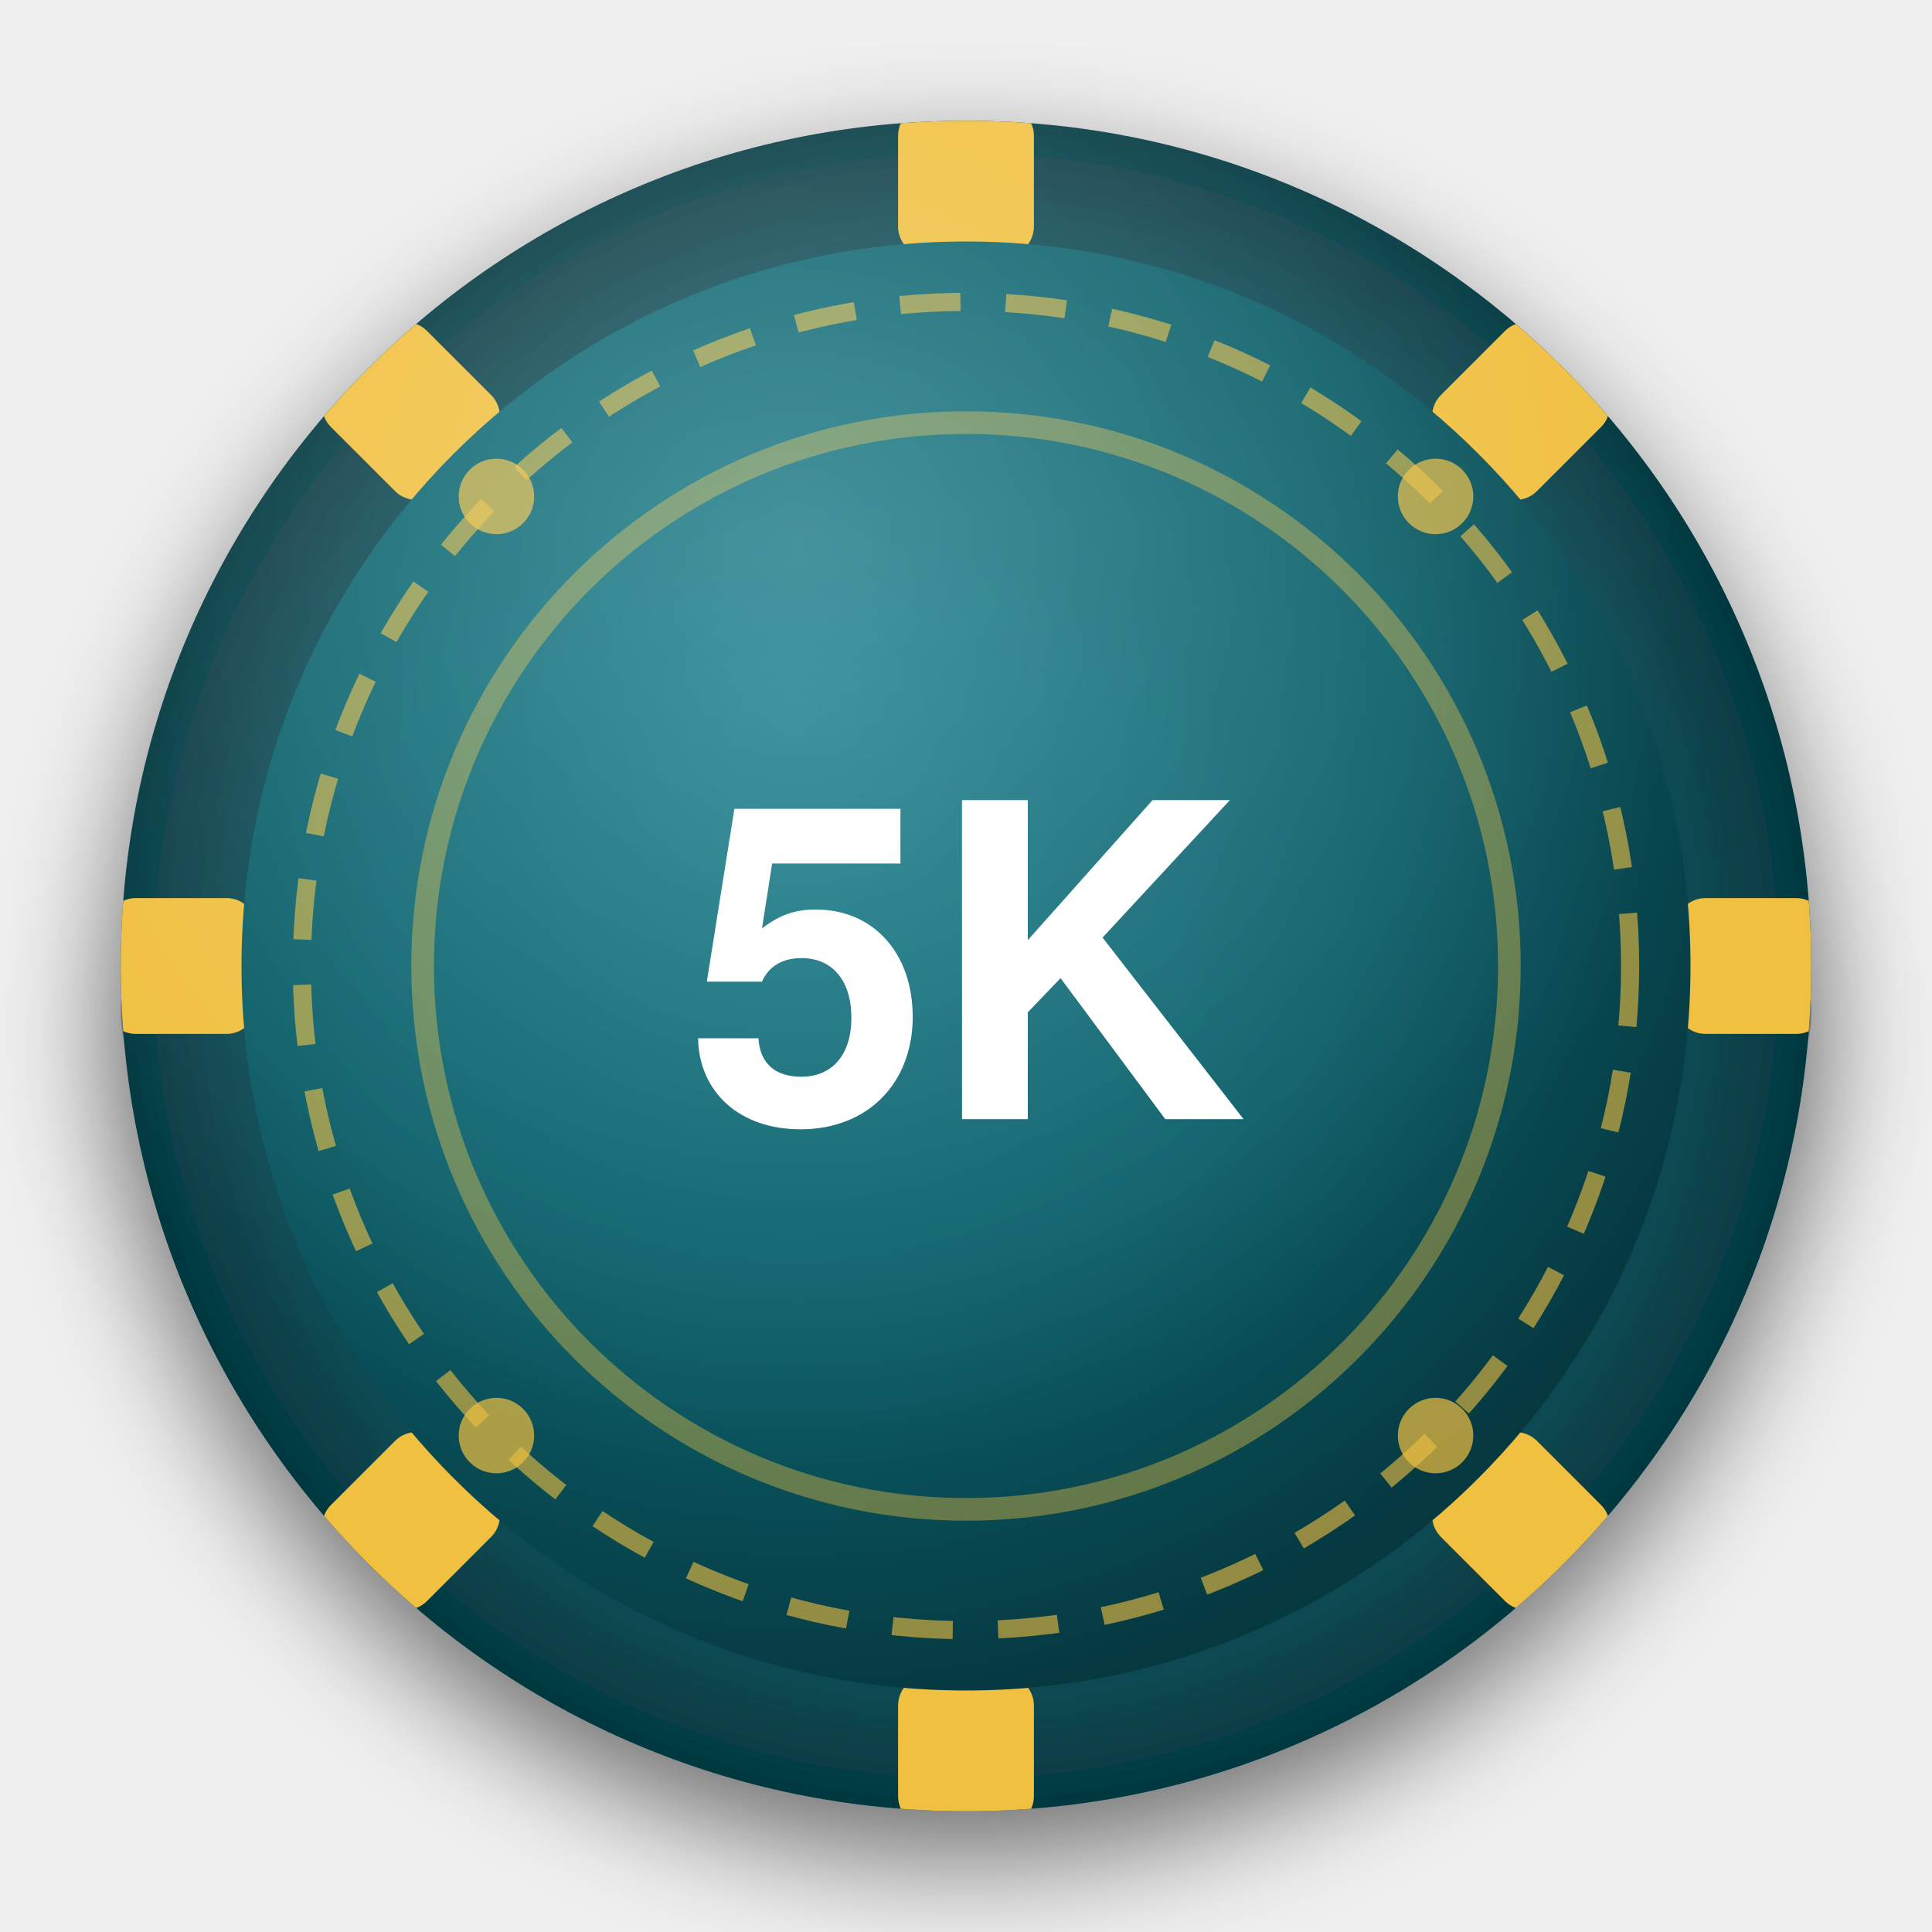
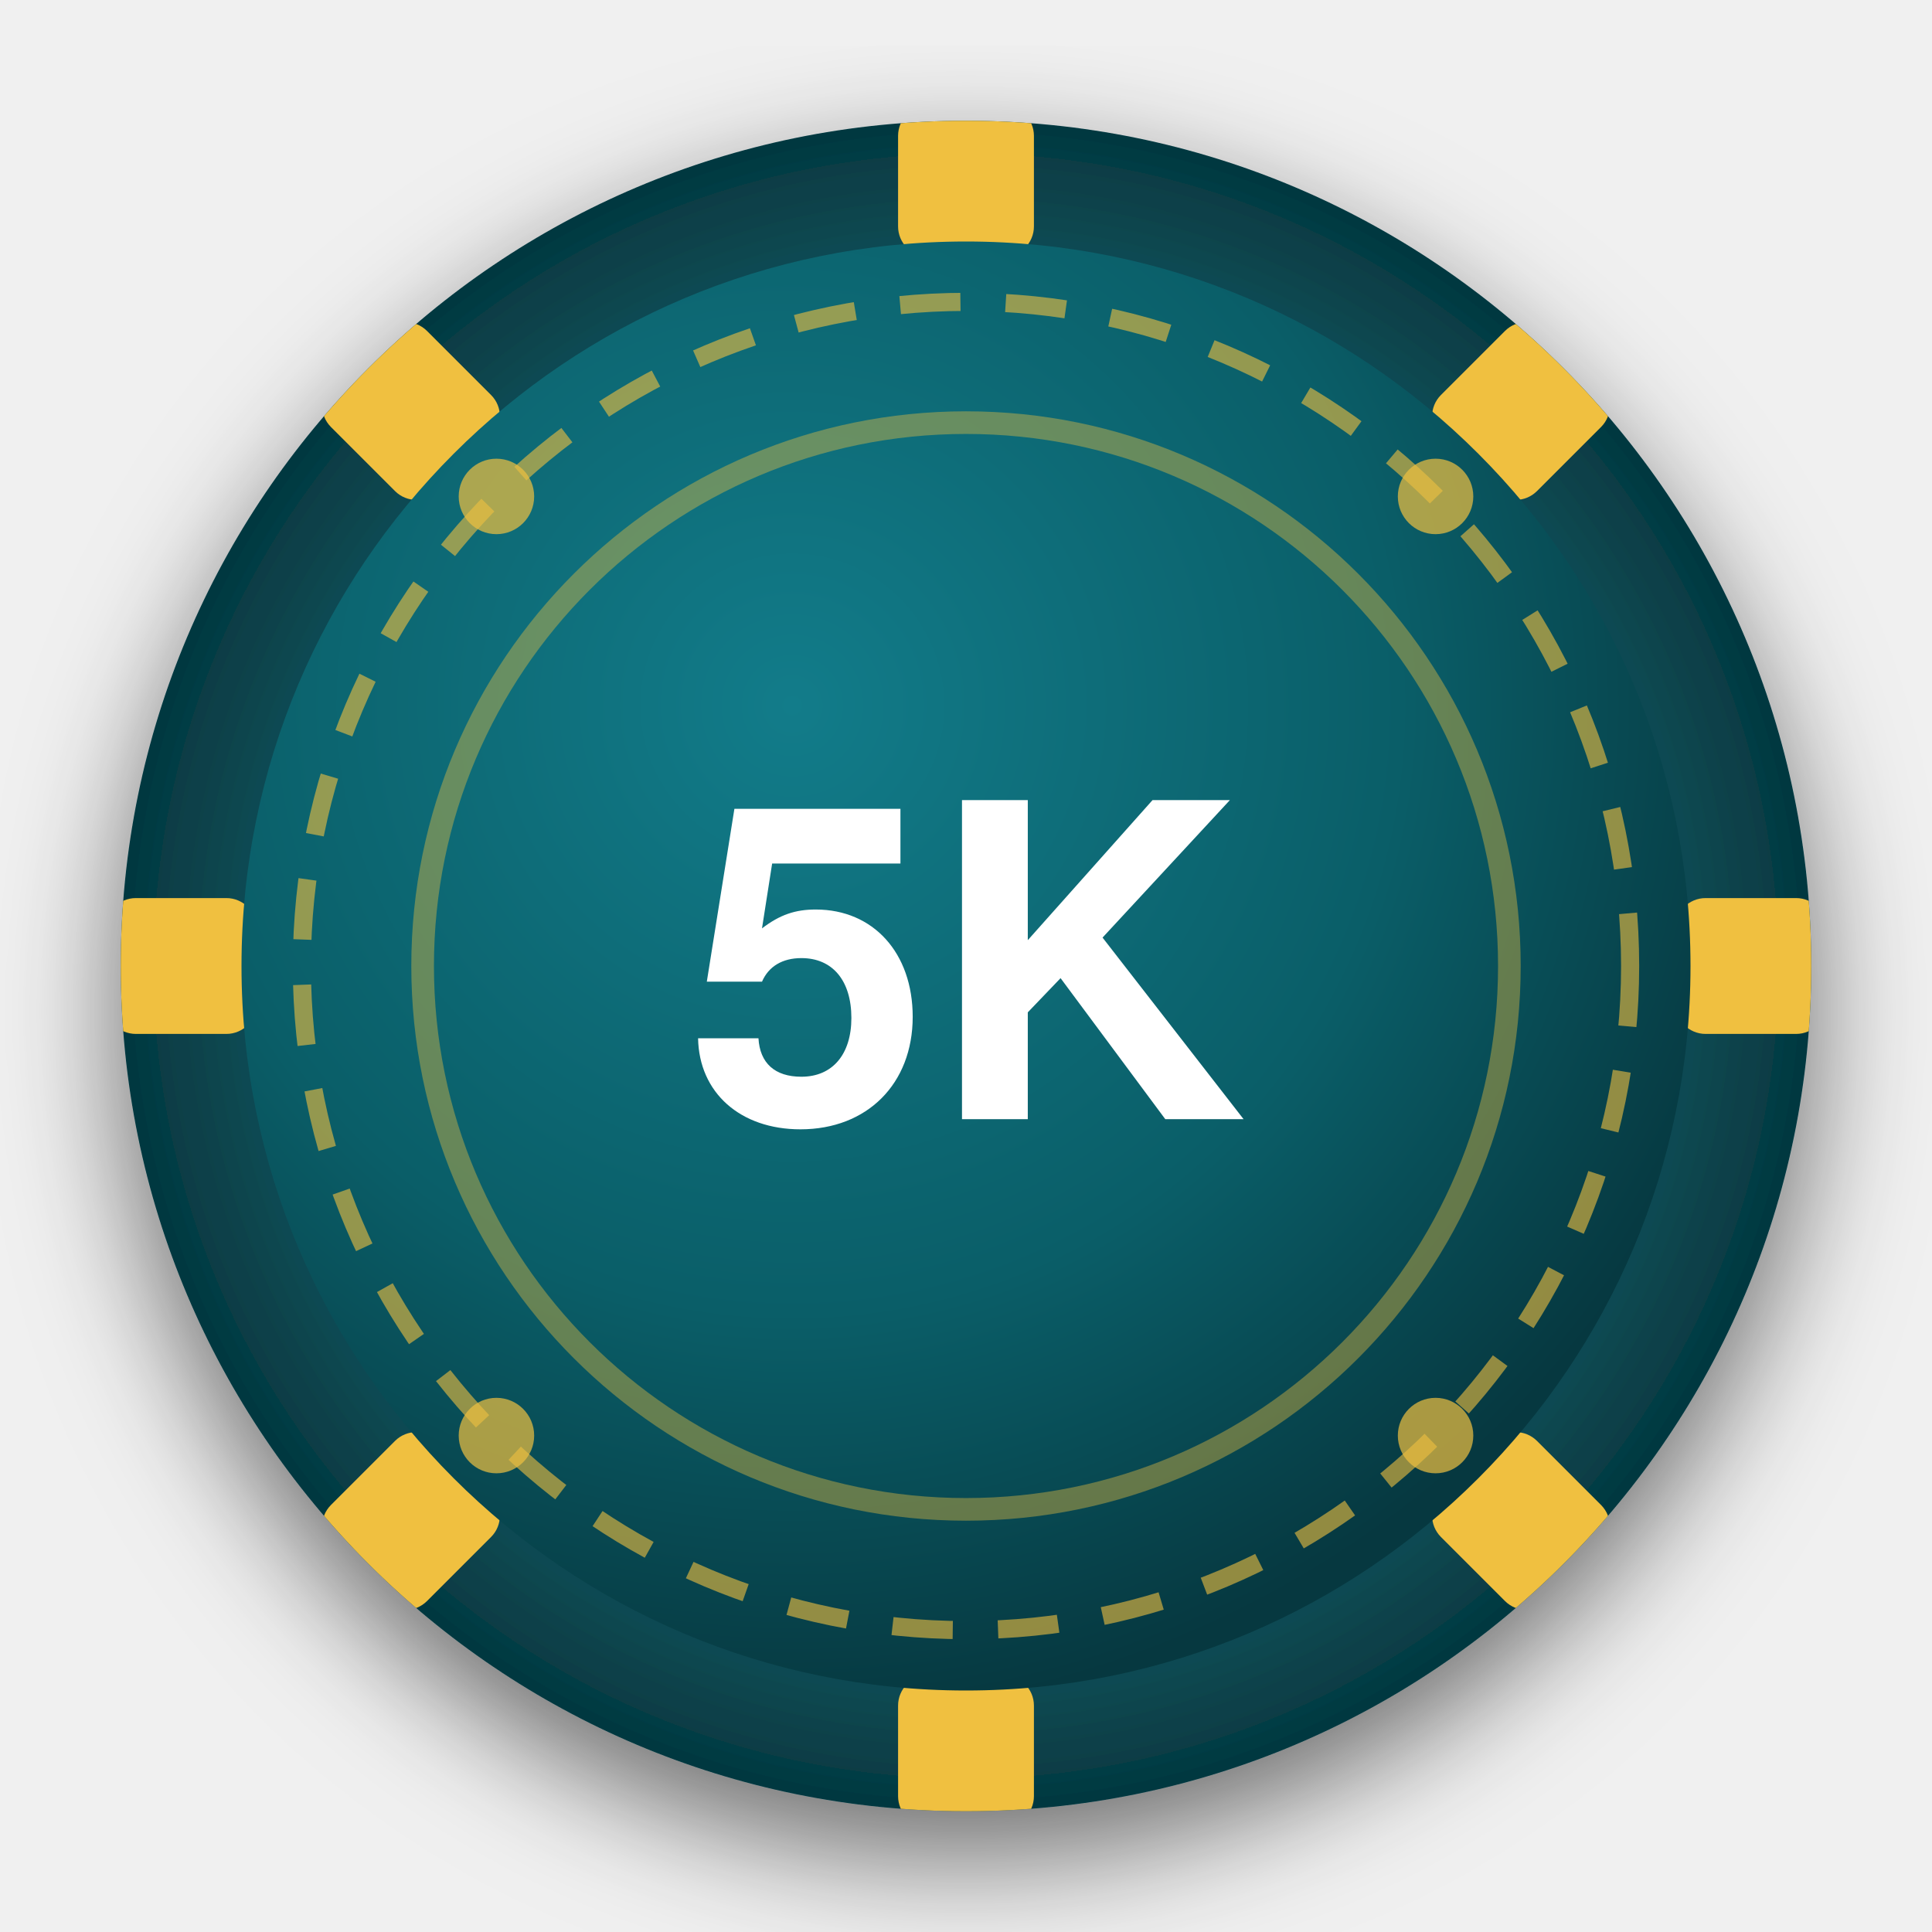
<svg xmlns="http://www.w3.org/2000/svg" width="128" height="128" viewBox="0 0 128 128">
  <defs>
    <radialGradient id="gBody" cx="38%" cy="32%" r="70%">
      <stop offset="0%" stop-color="#127C8A" />
      <stop offset="60%" stop-color="#0A5E68" />
      <stop offset="100%" stop-color="#063840" />
    </radialGradient>
    <radialGradient id="gRim" cx="50%" cy="50%" r="50%">
      <stop offset="70%" stop-color="#0A5E68" />
      <stop offset="100%" stop-color="#063840" />
    </radialGradient>
-     <radialGradient id="gSheen" cx="40%" cy="25%" r="55%">
-       <stop offset="0%" stop-color="rgba(255,255,255,0.22)" />
-       <stop offset="100%" stop-color="rgba(255,255,255,0)" />
-     </radialGradient>
    <clipPath id="outerClip">
      <circle cx="64" cy="64" r="56" />
    </clipPath>
    <filter id="shadow" x="-15%" y="-10%" width="130%" height="135%">
      <feDropShadow dx="0" dy="3" stdDeviation="4" flood-color="rgba(0,0,0,0.55)" />
    </filter>
  </defs>
-   <ellipse cx="64" cy="67" rx="56" ry="22.4" fill="rgba(0,0,0,0.30)" filter="url(#shadow)" />
  <circle cx="64" cy="64" r="56" fill="url(#gRim)" filter="url(#shadow)" />
  <g clip-path="url(#outerClip)">
    <rect x="59.5" y="7" width="9" height="10" fill="#F0C040" rx="2" transform="rotate(0, 64, 64)" />
    <rect x="59.5" y="7" width="9" height="10" fill="#F0C040" rx="2" transform="rotate(45, 64, 64)" />
    <rect x="59.5" y="7" width="9" height="10" fill="#F0C040" rx="2" transform="rotate(90, 64, 64)" />
    <rect x="59.5" y="7" width="9" height="10" fill="#F0C040" rx="2" transform="rotate(135, 64, 64)" />
    <rect x="59.5" y="7" width="9" height="10" fill="#F0C040" rx="2" transform="rotate(180, 64, 64)" />
    <rect x="59.5" y="7" width="9" height="10" fill="#F0C040" rx="2" transform="rotate(225, 64, 64)" />
    <rect x="59.5" y="7" width="9" height="10" fill="#F0C040" rx="2" transform="rotate(270, 64, 64)" />
    <rect x="59.5" y="7" width="9" height="10" fill="#F0C040" rx="2" transform="rotate(315, 64, 64)" />
  </g>
  <circle cx="64" cy="64" r="48" fill="url(#gBody)" />
  <circle cx="64" cy="64" r="44" fill="none" stroke="#F0C040" stroke-width="1.2" stroke-opacity="0.6" stroke-dasharray="4 3" />
  <circle cx="95.11" cy="95.11" r="2.5" fill="#F0C040" opacity="0.7" />
  <circle cx="32.89" cy="95.11" r="2.5" fill="#F0C040" opacity="0.7" />
  <circle cx="32.89" cy="32.89" r="2.5" fill="#F0C040" opacity="0.7" />
  <circle cx="95.11" cy="32.89" r="2.5" fill="#F0C040" opacity="0.7" />
  <circle cx="64" cy="64" r="36" fill="none" stroke="#F0C040" stroke-width="1.5" stroke-opacity="0.4" />
  <text x="64" y="64" dy="0.35em" text-anchor="middle" font-family="'Helvetica Neue', Helvetica, Arial, sans-serif" font-weight="700" font-size="29" fill="#FFFFFF">5K</text>
-   <circle cx="64" cy="64" r="56" fill="url(#gSheen)" clip-path="url(#outerClip)" />
</svg>
